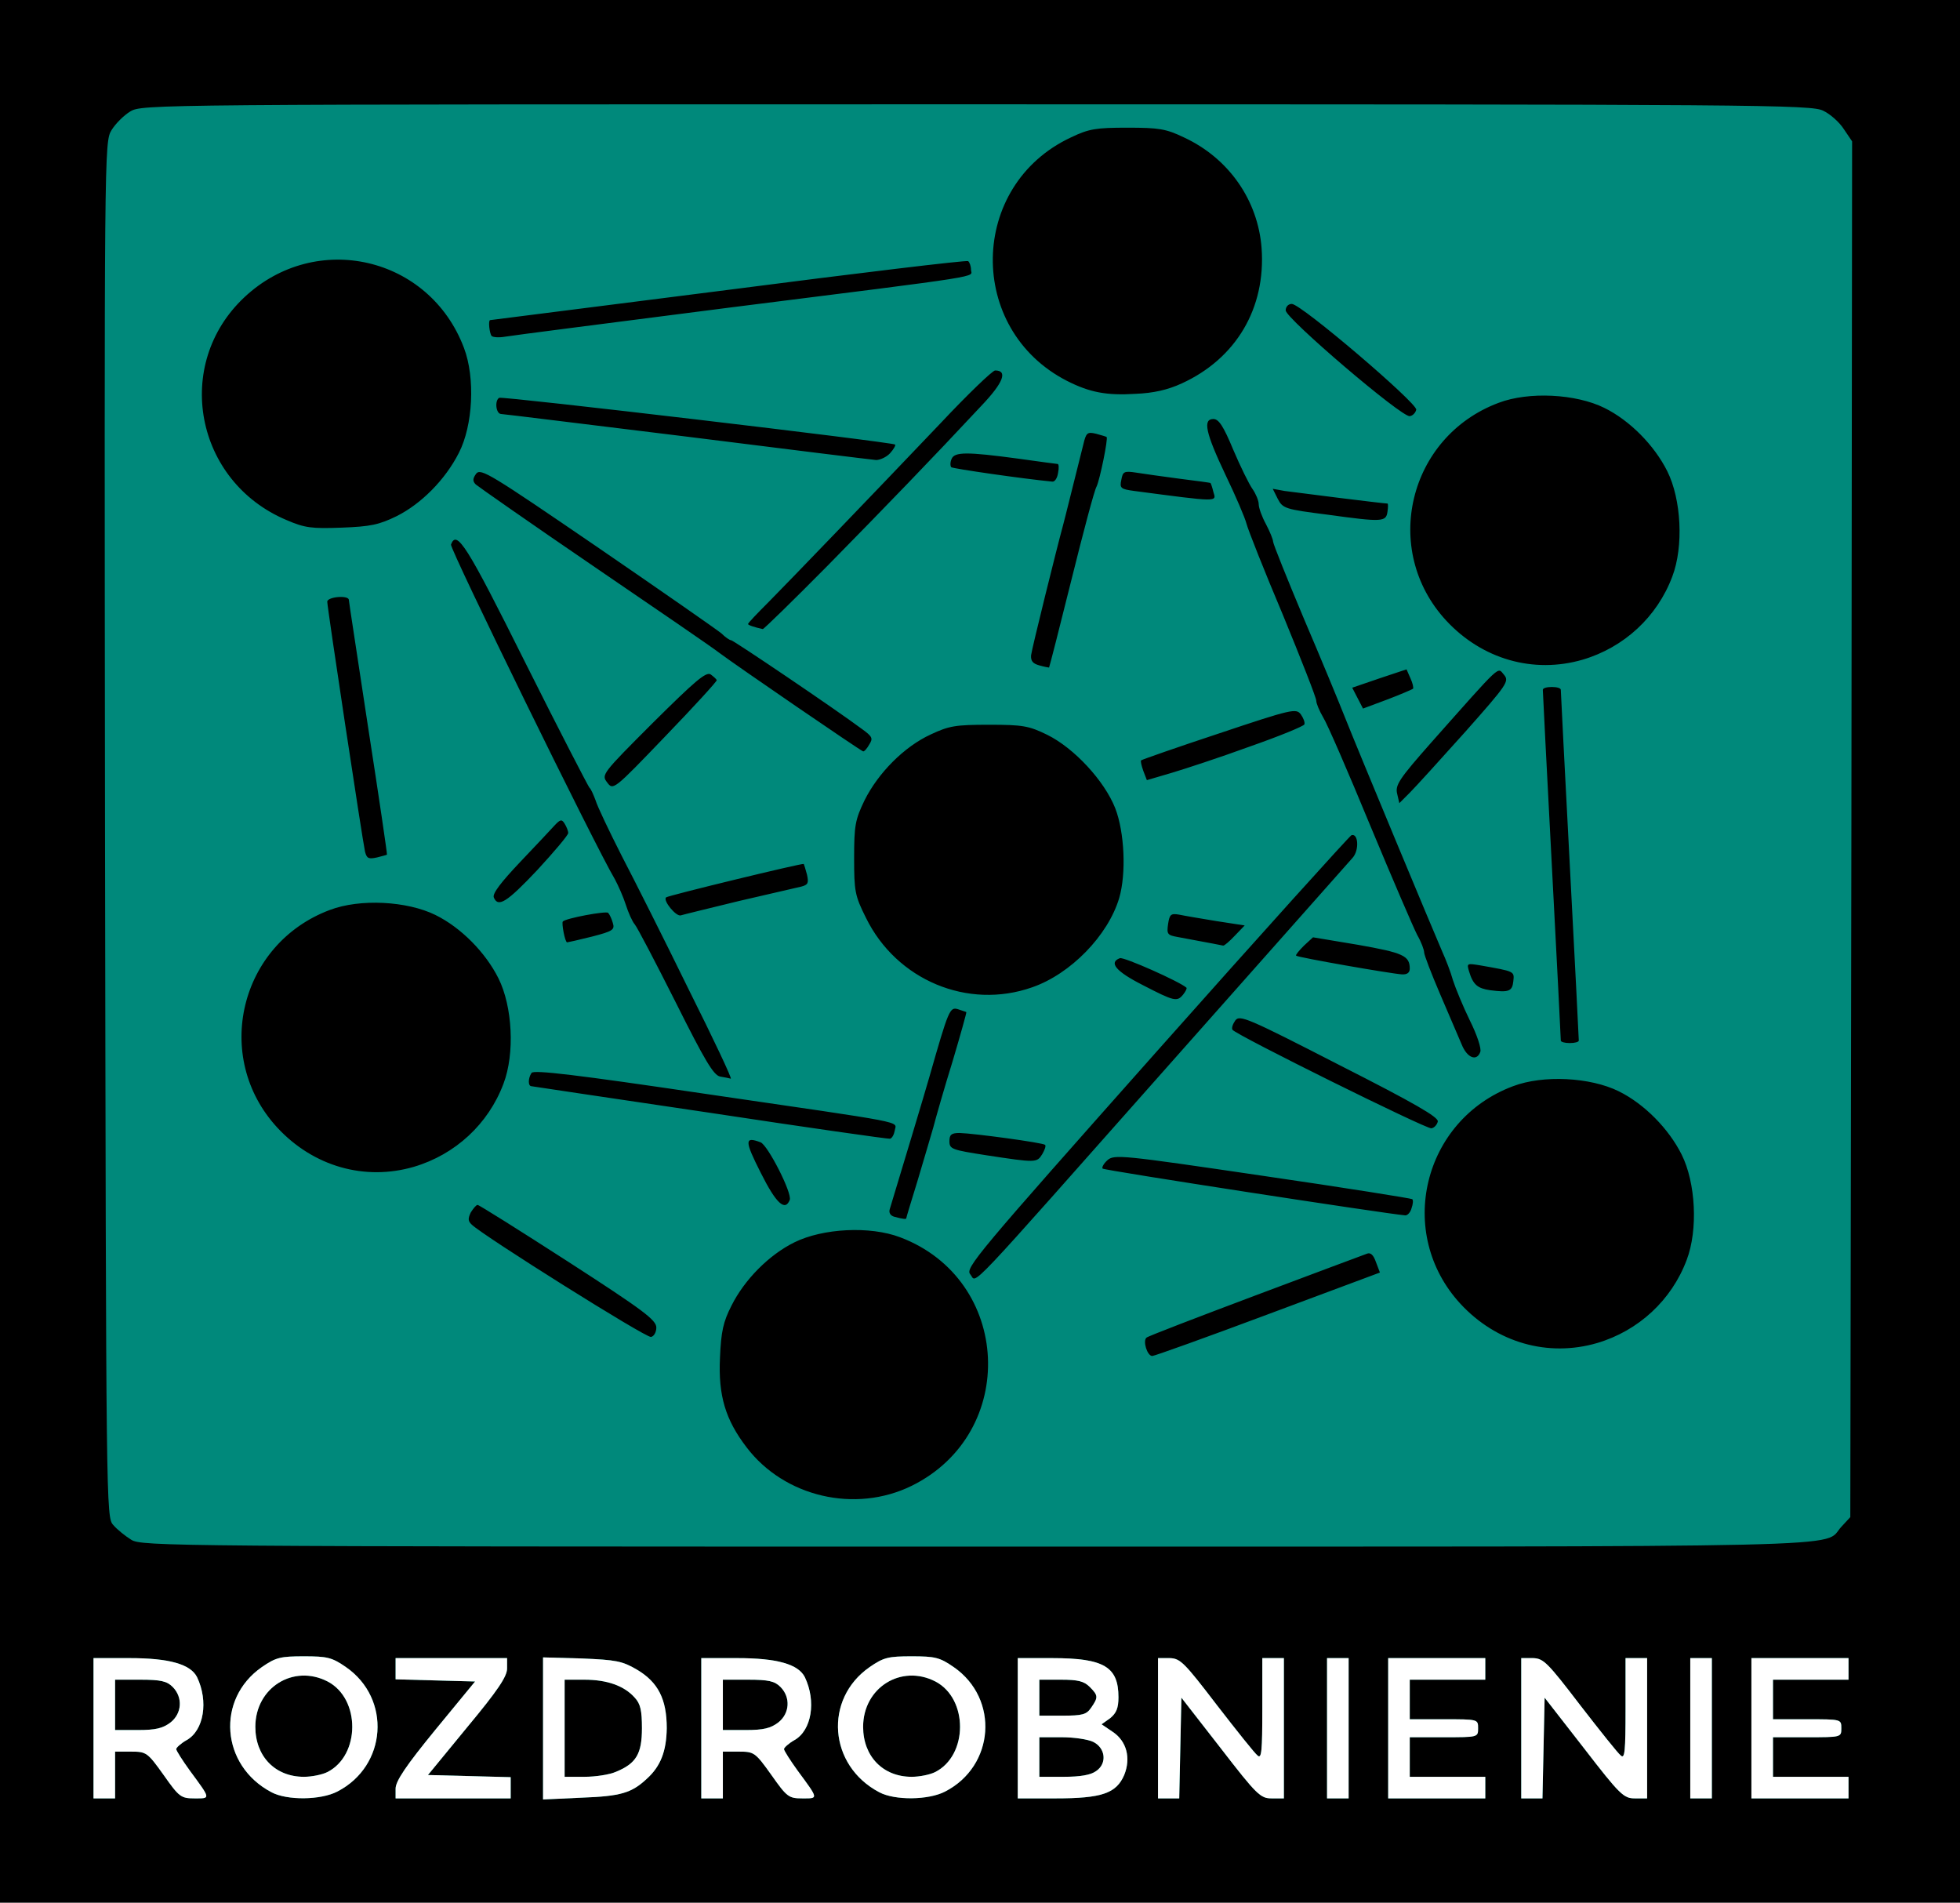
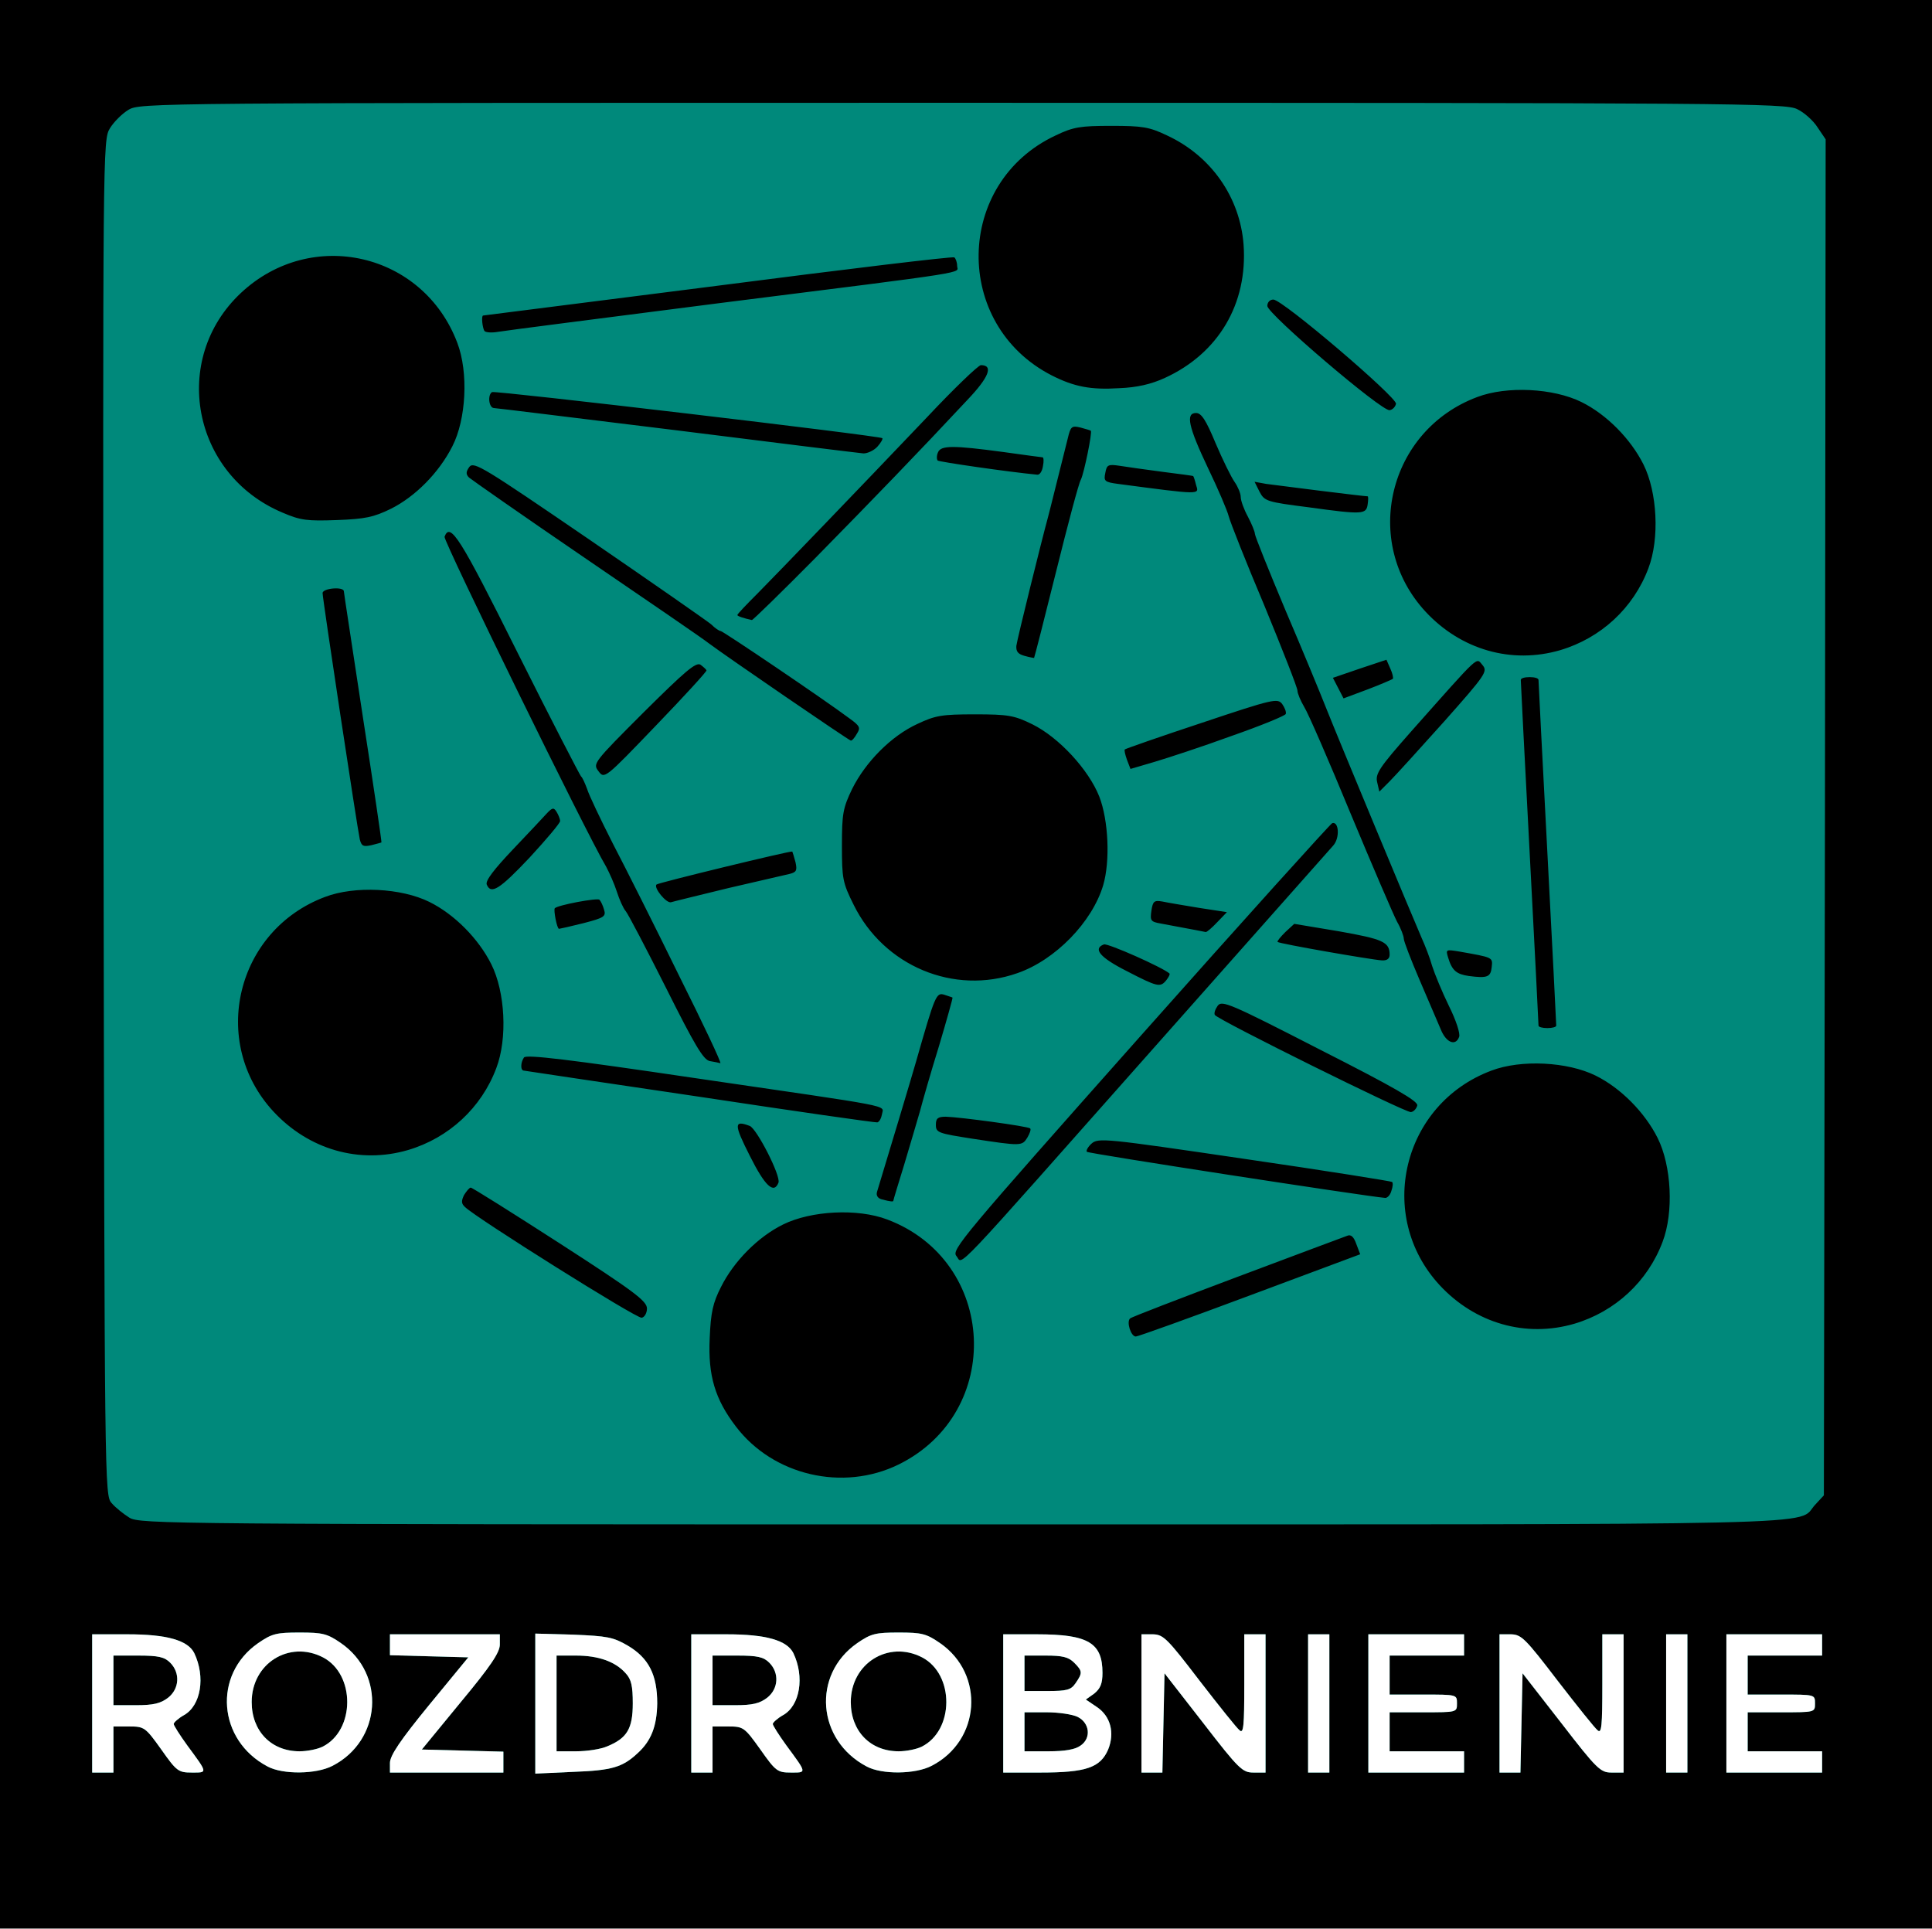
- <svg xmlns="http://www.w3.org/2000/svg" version="1.0" width="545px" height="529px" viewBox="0 0 5450 5290" preserveAspectRatio="xMidYMid meet">
+ <svg xmlns="http://www.w3.org/2000/svg" version="1.0" width="545px" height="544px" viewBox="0 0 5450 5440" preserveAspectRatio="xMidYMid meet">
  <g id="layer101" fill="#000000" stroke="none">
-     <path d="M0 2645 l0 -2645 2725 0 2725 0 0 2645 0 2645 -2725 0 -2725 0 0 -2645z" />
+     <path d="M0 2720 l0 -2720 2725 0 2725 0 0 2720 0 2720 -2725 0 -2725 0 0 -2720z" />
  </g>
  <g id="layer102" fill="#00897b" stroke="none">
    <path d="M260 4805 l0 -195 100 0 c111 0 170 17 188 53 32 67 19 148 -29 175 -16 9 -29 21 -29 25 0 4 17 31 38 60 59 80 58 77 13 77 -38 0 -43 -4 -86 -65 -45 -63 -48 -65 -91 -65 l-44 0 0 65 0 65 -30 0 -30 0 0 -195z m214 -16 c32 -25 35 -70 6 -99 -16 -16 -33 -20 -90 -20 l-70 0 0 70 0 70 64 0 c49 0 69 -5 90 -21z" />
    <path d="M755 4983 c-141 -74 -155 -259 -27 -348 39 -27 52 -30 117 -30 65 0 78 3 117 30 127 88 114 275 -24 346 -46 24 -140 25 -183 2z m155 -56 c92 -46 93 -204 1 -252 -95 -49 -201 17 -201 126 0 82 55 139 135 139 22 0 51 -6 65 -13z" />
    <path d="M1100 4973 c0 -21 29 -64 110 -163 l111 -135 -111 -3 -110 -3 0 -29 0 -30 155 0 155 0 0 29 c0 22 -26 61 -110 162 l-110 134 115 3 115 3 0 29 0 30 -160 0 -160 0 0 -27z" />
    <path d="M1510 4805 l0 -197 108 3 c95 4 112 7 153 31 59 35 83 82 83 163 -1 64 -17 106 -56 141 -42 39 -72 48 -180 52 l-108 5 0 -198z m203 121 c56 -23 72 -50 72 -121 0 -49 -4 -68 -20 -85 -29 -33 -77 -50 -140 -50 l-55 0 0 135 0 135 55 0 c31 0 70 -6 88 -14z" />
    <path d="M1950 4805 l0 -195 100 0 c111 0 170 17 188 53 32 67 19 148 -29 175 -16 9 -29 21 -29 25 0 4 17 31 38 60 59 80 58 77 13 77 -38 0 -43 -4 -86 -65 -45 -63 -48 -65 -91 -65 l-44 0 0 65 0 65 -30 0 -30 0 0 -195z m214 -16 c32 -25 35 -70 6 -99 -16 -16 -33 -20 -90 -20 l-70 0 0 70 0 70 64 0 c49 0 69 -5 90 -21z" />
    <path d="M2445 4983 c-141 -74 -155 -259 -27 -348 39 -27 52 -30 117 -30 65 0 78 3 117 30 127 88 114 275 -24 346 -46 24 -140 25 -183 2z m155 -56 c92 -46 93 -204 1 -252 -95 -49 -201 17 -201 126 0 82 55 139 135 139 22 0 51 -6 65 -13z" />
    <path d="M2830 4805 l0 -195 95 0 c145 0 185 24 185 109 0 30 -6 44 -23 58 l-24 17 31 21 c39 26 51 73 32 120 -22 51 -62 65 -191 65 l-105 0 0 -195z m218 119 c31 -21 26 -64 -8 -81 -14 -7 -53 -13 -87 -13 l-63 0 0 55 0 55 68 0 c46 0 75 -5 90 -16z m-14 -176 c20 -29 20 -34 -4 -58 -16 -16 -33 -20 -80 -20 l-60 0 0 50 0 50 64 0 c56 0 67 -3 80 -22z" />
    <path d="M3220 4805 l0 -195 33 0 c29 1 40 12 131 131 55 71 105 134 113 140 11 10 13 -13 13 -130 l0 -141 30 0 30 0 0 195 0 195 -34 0 c-31 0 -41 -9 -142 -140 l-109 -140 -3 140 -3 140 -29 0 -30 0 0 -195z" />
    <path d="M3690 4805 l0 -195 30 0 30 0 0 195 0 195 -30 0 -30 0 0 -195z" />
    <path d="M3860 4805 l0 -195 135 0 135 0 0 30 0 30 -105 0 -105 0 0 55 0 55 95 0 c95 0 95 0 95 25 0 25 0 25 -95 25 l-95 0 0 55 0 55 105 0 105 0 0 30 0 30 -135 0 -135 0 0 -195z" />
    <path d="M4230 4805 l0 -195 33 0 c29 1 40 12 131 131 55 71 105 134 113 140 11 10 13 -13 13 -130 l0 -141 30 0 30 0 0 195 0 195 -34 0 c-31 0 -41 -9 -142 -140 l-109 -140 -3 140 -3 140 -29 0 -30 0 0 -195z" />
    <path d="M4700 4805 l0 -195 30 0 30 0 0 195 0 195 -30 0 -30 0 0 -195z" />
    <path d="M4870 4805 l0 -195 135 0 135 0 0 30 0 30 -105 0 -105 0 0 55 0 55 95 0 c95 0 95 0 95 25 0 25 0 25 -95 25 l-95 0 0 55 0 55 105 0 105 0 0 30 0 30 -135 0 -135 0 0 -195z" />
    <path d="M365 4281 c-16 -10 -39 -28 -50 -41 -20 -22 -20 -38 -23 -1934 -2 -1893 -2 -1911 18 -1944 11 -18 34 -41 52 -52 33 -20 56 -20 2353 -20 2189 0 2322 1 2355 18 19 9 45 32 57 51 l23 34 -2 1913 -3 1912 -25 27 c-55 59 124 55 -2402 55 -2244 0 -2324 -1 -2353 -19z m2170 -150 c298 -147 278 -574 -32 -691 -84 -32 -215 -25 -294 14 -71 35 -139 104 -175 176 -23 45 -29 72 -32 145 -5 105 15 172 74 249 105 138 302 184 459 107z m991 -477 l311 -116 -11 -29 c-7 -20 -15 -28 -26 -23 -8 3 -148 55 -310 116 -162 61 -298 113 -302 117 -11 9 2 51 16 51 6 0 151 -52 322 -116z m915 80 c115 -34 207 -119 249 -231 32 -84 25 -215 -14 -293 -36 -72 -104 -141 -175 -176 -79 -39 -210 -46 -294 -14 -251 94 -327 409 -146 605 100 108 243 149 380 109z m-2616 -43 c0 -21 -36 -48 -245 -183 -135 -87 -248 -158 -252 -158 -4 0 -12 10 -19 21 -8 17 -8 24 3 34 32 31 484 315 498 312 8 -1 15 -13 15 -26z m1435 -741 c266 -300 491 -554 501 -565 19 -21 16 -69 -3 -63 -5 2 -250 273 -543 603 -500 563 -532 601 -517 618 20 23 -31 76 562 -593z m-740 437 c0 -2 14 -48 31 -103 16 -54 36 -121 44 -149 7 -27 31 -111 54 -185 22 -74 39 -135 38 -136 -1 -1 -12 -4 -23 -8 -23 -7 -26 0 -80 189 -11 39 -79 265 -110 367 -3 10 2 18 13 21 26 7 33 7 33 4z m1405 -28 c4 -11 5 -22 2 -25 -2 -2 -189 -32 -416 -65 -394 -58 -413 -60 -432 -43 -10 9 -16 20 -13 23 4 5 784 125 841 130 6 1 15 -8 18 -20z m-1729 -23 c7 -19 -61 -152 -81 -160 -45 -17 -45 -5 0 84 43 86 68 109 81 76z m-1045 -92 c115 -34 207 -119 249 -231 32 -84 25 -215 -14 -293 -36 -72 -104 -141 -175 -176 -79 -39 -210 -46 -294 -14 -251 94 -327 409 -146 605 100 108 243 149 380 109z m1747 -35 c7 -12 11 -23 8 -26 -6 -6 -198 -32 -238 -33 -23 0 -28 5 -28 23 0 22 7 24 103 39 138 21 140 21 155 -3z m-410 -66 c4 -27 46 -18 -528 -102 -358 -53 -476 -67 -482 -58 -10 15 -10 37 0 37 4 1 228 34 497 74 270 41 495 73 500 72 6 -2 11 -12 13 -23z m1510 -25 c2 -12 -65 -51 -274 -157 -255 -131 -277 -140 -289 -124 -7 10 -11 21 -8 26 9 14 538 276 553 274 8 -1 16 -10 18 -19z m-2082 -365 c-67 -137 -151 -304 -187 -373 -35 -69 -68 -138 -73 -155 -6 -16 -13 -32 -17 -35 -3 -3 -84 -159 -178 -347 -164 -329 -191 -371 -207 -329 -4 11 401 839 456 931 9 17 23 48 30 70 7 22 18 47 25 55 7 8 58 106 114 217 81 162 105 202 123 206 13 2 26 5 30 6 4 0 -48 -110 -116 -246z m2200 172 c4 -9 -9 -48 -29 -88 -19 -39 -40 -90 -47 -112 -6 -22 -20 -58 -30 -80 -24 -55 -236 -564 -270 -650 -15 -38 -66 -162 -114 -274 -47 -112 -86 -209 -86 -215 0 -6 -9 -28 -20 -49 -11 -20 -20 -45 -20 -55 0 -10 -8 -29 -17 -42 -10 -14 -34 -63 -54 -110 -27 -65 -40 -85 -55 -85 -30 0 -22 38 34 156 28 58 54 119 58 135 4 16 49 130 101 253 51 124 93 231 93 239 0 8 9 29 19 46 11 17 70 153 131 301 62 149 121 286 131 305 11 19 19 41 19 48 0 7 20 59 44 115 24 56 51 119 60 140 15 38 42 49 52 22z m274 -32 c0 -5 -11 -224 -25 -488 -14 -264 -25 -483 -25 -487 0 -5 -11 -8 -25 -8 -14 0 -25 3 -25 8 0 4 11 223 25 487 14 264 25 483 25 488 0 4 11 7 25 7 14 0 25 -3 25 -7z m-1100 -128 c7 -9 11 -17 9 -19 -19 -17 -174 -86 -185 -82 -32 12 -11 37 64 75 87 45 95 47 112 26z m-420 -20 c107 -37 211 -144 242 -248 20 -68 15 -183 -11 -250 -30 -76 -114 -167 -189 -204 -51 -25 -68 -28 -162 -28 -93 0 -111 3 -162 27 -74 34 -146 107 -184 183 -26 54 -29 70 -29 160 0 93 2 105 33 167 85 173 283 256 462 193z m1338 -17 c3 -28 4 -27 -92 -44 -37 -6 -38 -6 -31 17 11 37 24 47 58 52 53 7 62 3 65 -25z m-288 -35 c0 -36 -19 -44 -143 -66 l-126 -21 -25 23 c-14 14 -24 26 -22 28 5 5 263 50 294 52 15 1 22 -5 22 -16z m-486 -92 l27 -28 -78 -12 c-43 -7 -90 -15 -104 -18 -23 -4 -27 -1 -31 26 -4 28 -2 31 26 36 25 5 98 18 127 24 3 1 18 -12 33 -28z m-1788 3 c58 -15 64 -19 58 -38 -3 -11 -9 -24 -13 -28 -5 -6 -118 15 -126 24 -4 4 6 58 12 58 2 0 33 -7 69 -16z m409 -99 c83 -19 160 -37 173 -40 19 -5 21 -10 16 -33 -4 -15 -8 -28 -9 -30 -3 -3 -378 88 -383 93 -9 9 28 54 41 50 6 -2 80 -20 162 -40z m-561 -86 c47 -51 86 -97 86 -103 0 -6 -5 -18 -10 -26 -8 -13 -12 -12 -28 5 -10 11 -53 57 -96 102 -52 55 -77 87 -73 98 12 29 36 14 121 -76z m-418 -43 c1 -1 -22 -158 -52 -351 -29 -192 -54 -353 -54 -357 0 -14 -60 -9 -60 5 0 16 98 664 105 695 5 19 10 21 33 16 15 -4 28 -7 28 -8z m2998 -341 c118 -133 123 -141 108 -159 -19 -21 -2 -37 -201 187 -91 103 -102 120 -96 144 l6 26 29 -29 c16 -16 85 -92 154 -169z m-2081 -144 c-1 -3 -9 -10 -17 -16 -13 -8 -44 19 -160 134 -142 142 -144 145 -128 166 17 23 18 22 162 -128 80 -83 144 -153 143 -156z m1481 185 c83 -29 151 -57 153 -62 2 -6 -3 -18 -10 -28 -13 -17 -24 -15 -227 53 -118 39 -215 73 -217 75 -2 2 1 15 6 29 l10 26 68 -20 c37 -11 135 -43 217 -73z m-1057 -6 c11 -17 9 -22 -20 -43 -75 -56 -358 -247 -364 -247 -4 0 -16 -8 -27 -19 -12 -10 -167 -118 -345 -240 -297 -203 -324 -220 -337 -204 -10 14 -10 21 -1 30 7 6 154 109 327 227 173 118 331 226 350 241 48 36 394 273 400 274 3 1 11 -8 17 -19z m1512 -155 c2 -3 -1 -16 -7 -29 l-11 -25 -75 25 -76 26 15 29 15 29 67 -25 c37 -14 69 -28 72 -30z m-950 -302 c33 -133 64 -250 70 -260 9 -18 33 -135 28 -138 -1 -1 -14 -5 -29 -9 -25 -6 -28 -3 -36 31 -21 83 -52 209 -56 223 -17 62 -87 344 -89 362 -1 16 5 23 23 28 14 4 26 6 27 6 1 -1 29 -110 62 -243z m1422 221 c115 -34 207 -119 249 -231 32 -84 25 -215 -14 -293 -36 -72 -104 -141 -175 -176 -79 -39 -210 -46 -294 -14 -251 94 -327 409 -146 605 100 108 243 149 380 109z m-2100 -261 c166 -169 287 -294 428 -445 61 -64 74 -98 38 -98 -7 0 -76 66 -152 147 -200 210 -411 429 -477 496 -32 32 -58 59 -58 62 0 3 18 9 41 14 3 0 84 -79 180 -176z m-1198 -138 c68 -34 135 -101 173 -176 39 -76 46 -208 14 -292 -96 -254 -411 -327 -610 -141 -200 187 -138 513 117 620 51 22 70 24 153 21 80 -3 104 -8 153 -32z m2755 -12 c2 -13 2 -23 0 -23 -11 0 -258 -31 -286 -35 l-33 -6 14 28 c14 27 21 29 139 44 152 21 162 20 166 -8z m-484 -55 c-3 -13 -7 -24 -8 -25 0 -1 -39 -6 -86 -12 -47 -6 -101 -14 -121 -17 -33 -5 -37 -3 -41 20 -5 23 -2 26 36 31 235 31 229 31 220 3z m-432 -53 c3 -14 2 -25 -1 -25 -3 0 -53 -7 -111 -15 -141 -19 -176 -19 -184 1 -4 9 -4 19 -1 23 5 4 198 32 281 40 7 1 14 -10 16 -24z m-467 -55 c10 -11 16 -22 14 -24 -8 -7 -1093 -135 -1101 -130 -13 8 -9 44 5 45 6 0 239 29 517 63 278 35 514 64 526 65 11 0 29 -8 39 -19z m1463 -121 c3 -18 -320 -294 -346 -294 -10 0 -17 8 -17 18 0 22 323 298 345 294 8 -1 16 -9 18 -18z m-652 -73 c151 -69 234 -209 222 -376 -10 -133 -91 -250 -216 -308 -50 -24 -70 -27 -157 -27 -87 0 -107 3 -157 27 -285 133 -291 534 -11 677 63 32 110 41 190 36 50 -2 90 -11 129 -29z m-1256 -211 c731 -92 670 -83 670 -105 0 -10 -4 -21 -8 -24 -5 -3 -305 33 -668 80 -362 46 -660 84 -661 84 -6 0 -2 37 4 44 4 4 21 5 38 2 16 -3 298 -39 625 -81z" />
  </g>
  <g id="layer103" fill="#ffffff" stroke="none">
    <path d="M260 4805 l0 -195 100 0 c111 0 170 17 188 53 32 67 19 148 -29 175 -16 9 -29 21 -29 25 0 4 17 31 38 60 59 80 58 77 13 77 -38 0 -43 -4 -86 -65 -45 -63 -48 -65 -91 -65 l-44 0 0 65 0 65 -30 0 -30 0 0 -195z m214 -16 c32 -25 35 -70 6 -99 -16 -16 -33 -20 -90 -20 l-70 0 0 70 0 70 64 0 c49 0 69 -5 90 -21z" />
    <path d="M755 4983 c-141 -74 -155 -259 -27 -348 39 -27 52 -30 117 -30 65 0 78 3 117 30 127 88 114 275 -24 346 -46 24 -140 25 -183 2z m155 -56 c92 -46 93 -204 1 -252 -95 -49 -201 17 -201 126 0 82 55 139 135 139 22 0 51 -6 65 -13z" />
    <path d="M1100 4973 c0 -21 29 -64 110 -163 l111 -135 -111 -3 -110 -3 0 -29 0 -30 155 0 155 0 0 29 c0 22 -26 61 -110 162 l-110 134 115 3 115 3 0 29 0 30 -160 0 -160 0 0 -27z" />
    <path d="M1510 4805 l0 -197 108 3 c95 4 112 7 153 31 59 35 83 82 83 163 -1 64 -17 106 -56 141 -42 39 -72 48 -180 52 l-108 5 0 -198z m203 121 c56 -23 72 -50 72 -121 0 -49 -4 -68 -20 -85 -29 -33 -77 -50 -140 -50 l-55 0 0 135 0 135 55 0 c31 0 70 -6 88 -14z" />
    <path d="M1950 4805 l0 -195 100 0 c111 0 170 17 188 53 32 67 19 148 -29 175 -16 9 -29 21 -29 25 0 4 17 31 38 60 59 80 58 77 13 77 -38 0 -43 -4 -86 -65 -45 -63 -48 -65 -91 -65 l-44 0 0 65 0 65 -30 0 -30 0 0 -195z m214 -16 c32 -25 35 -70 6 -99 -16 -16 -33 -20 -90 -20 l-70 0 0 70 0 70 64 0 c49 0 69 -5 90 -21z" />
    <path d="M2445 4983 c-141 -74 -155 -259 -27 -348 39 -27 52 -30 117 -30 65 0 78 3 117 30 127 88 114 275 -24 346 -46 24 -140 25 -183 2z m155 -56 c92 -46 93 -204 1 -252 -95 -49 -201 17 -201 126 0 82 55 139 135 139 22 0 51 -6 65 -13z" />
    <path d="M2830 4805 l0 -195 95 0 c145 0 185 24 185 109 0 30 -6 44 -23 58 l-24 17 31 21 c39 26 51 73 32 120 -22 51 -62 65 -191 65 l-105 0 0 -195z m218 119 c31 -21 26 -64 -8 -81 -14 -7 -53 -13 -87 -13 l-63 0 0 55 0 55 68 0 c46 0 75 -5 90 -16z m-14 -176 c20 -29 20 -34 -4 -58 -16 -16 -33 -20 -80 -20 l-60 0 0 50 0 50 64 0 c56 0 67 -3 80 -22z" />
    <path d="M3220 4805 l0 -195 33 0 c29 1 40 12 131 131 55 71 105 134 113 140 11 10 13 -13 13 -130 l0 -141 30 0 30 0 0 195 0 195 -34 0 c-31 0 -41 -9 -142 -140 l-109 -140 -3 140 -3 140 -29 0 -30 0 0 -195z" />
    <path d="M3690 4805 l0 -195 30 0 30 0 0 195 0 195 -30 0 -30 0 0 -195z" />
    <path d="M3860 4805 l0 -195 135 0 135 0 0 30 0 30 -105 0 -105 0 0 55 0 55 95 0 c95 0 95 0 95 25 0 25 0 25 -95 25 l-95 0 0 55 0 55 105 0 105 0 0 30 0 30 -135 0 -135 0 0 -195z" />
    <path d="M4230 4805 l0 -195 33 0 c29 1 40 12 131 131 55 71 105 134 113 140 11 10 13 -13 13 -130 l0 -141 30 0 30 0 0 195 0 195 -34 0 c-31 0 -41 -9 -142 -140 l-109 -140 -3 140 -3 140 -29 0 -30 0 0 -195z" />
    <path d="M4700 4805 l0 -195 30 0 30 0 0 195 0 195 -30 0 -30 0 0 -195z" />
    <path d="M4870 4805 l0 -195 135 0 135 0 0 30 0 30 -105 0 -105 0 0 55 0 55 95 0 c95 0 95 0 95 25 0 25 0 25 -95 25 l-95 0 0 55 0 55 105 0 105 0 0 30 0 30 -135 0 -135 0 0 -195z" />
  </g>
</svg>
